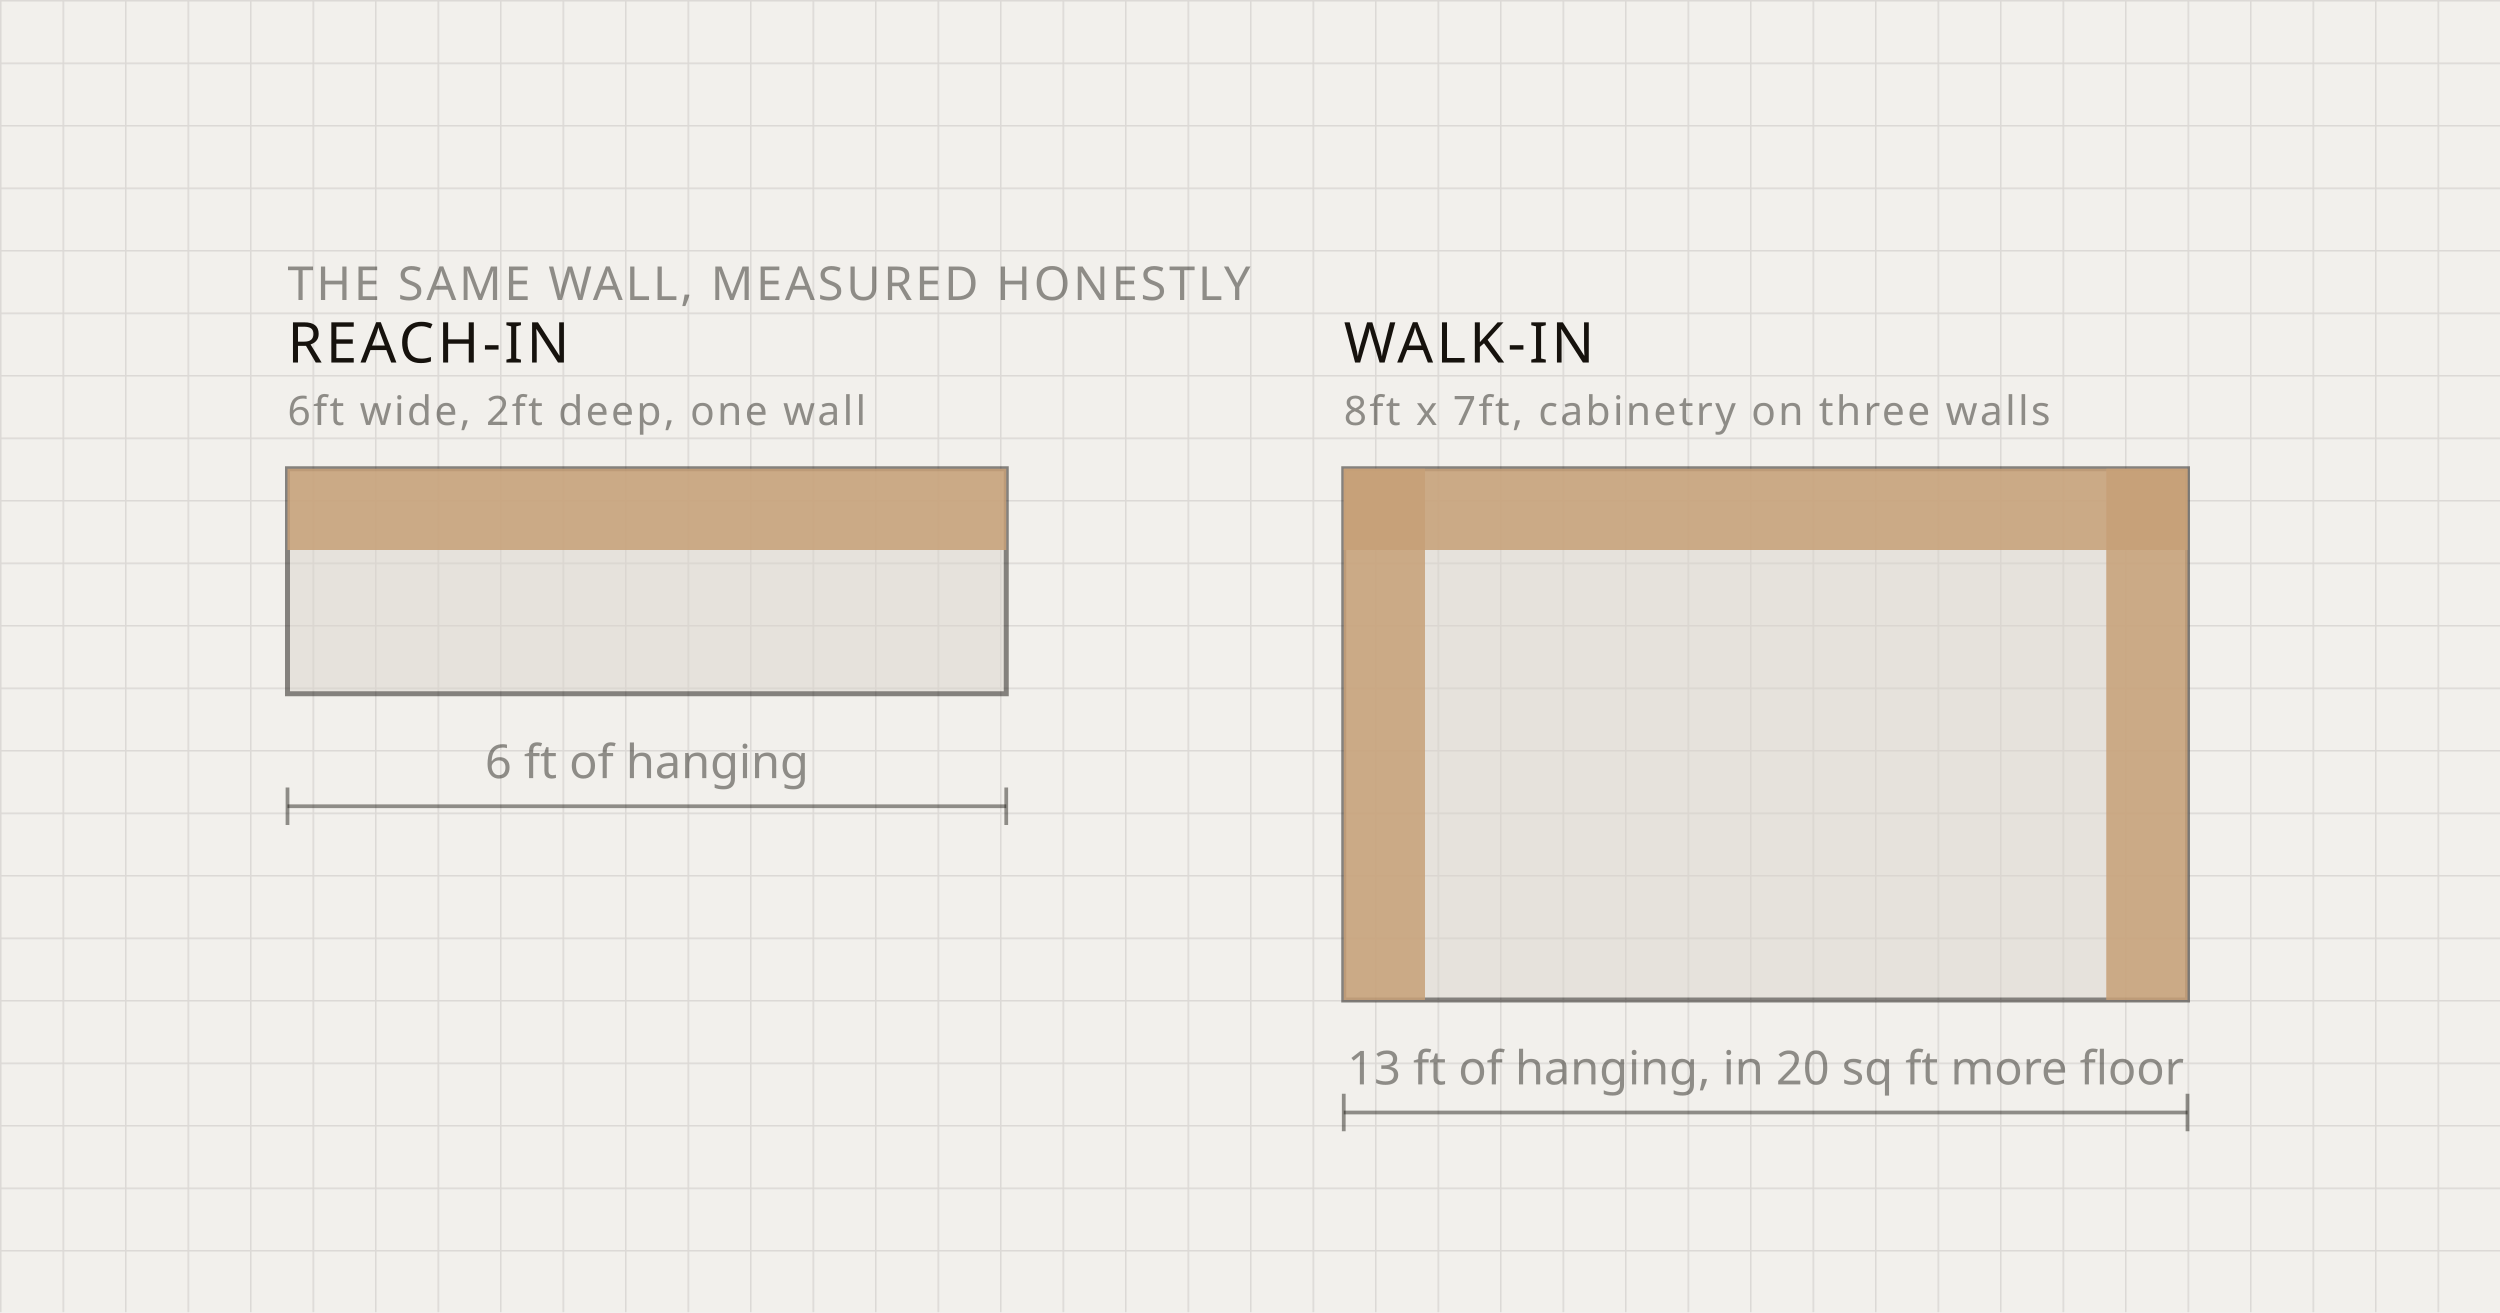
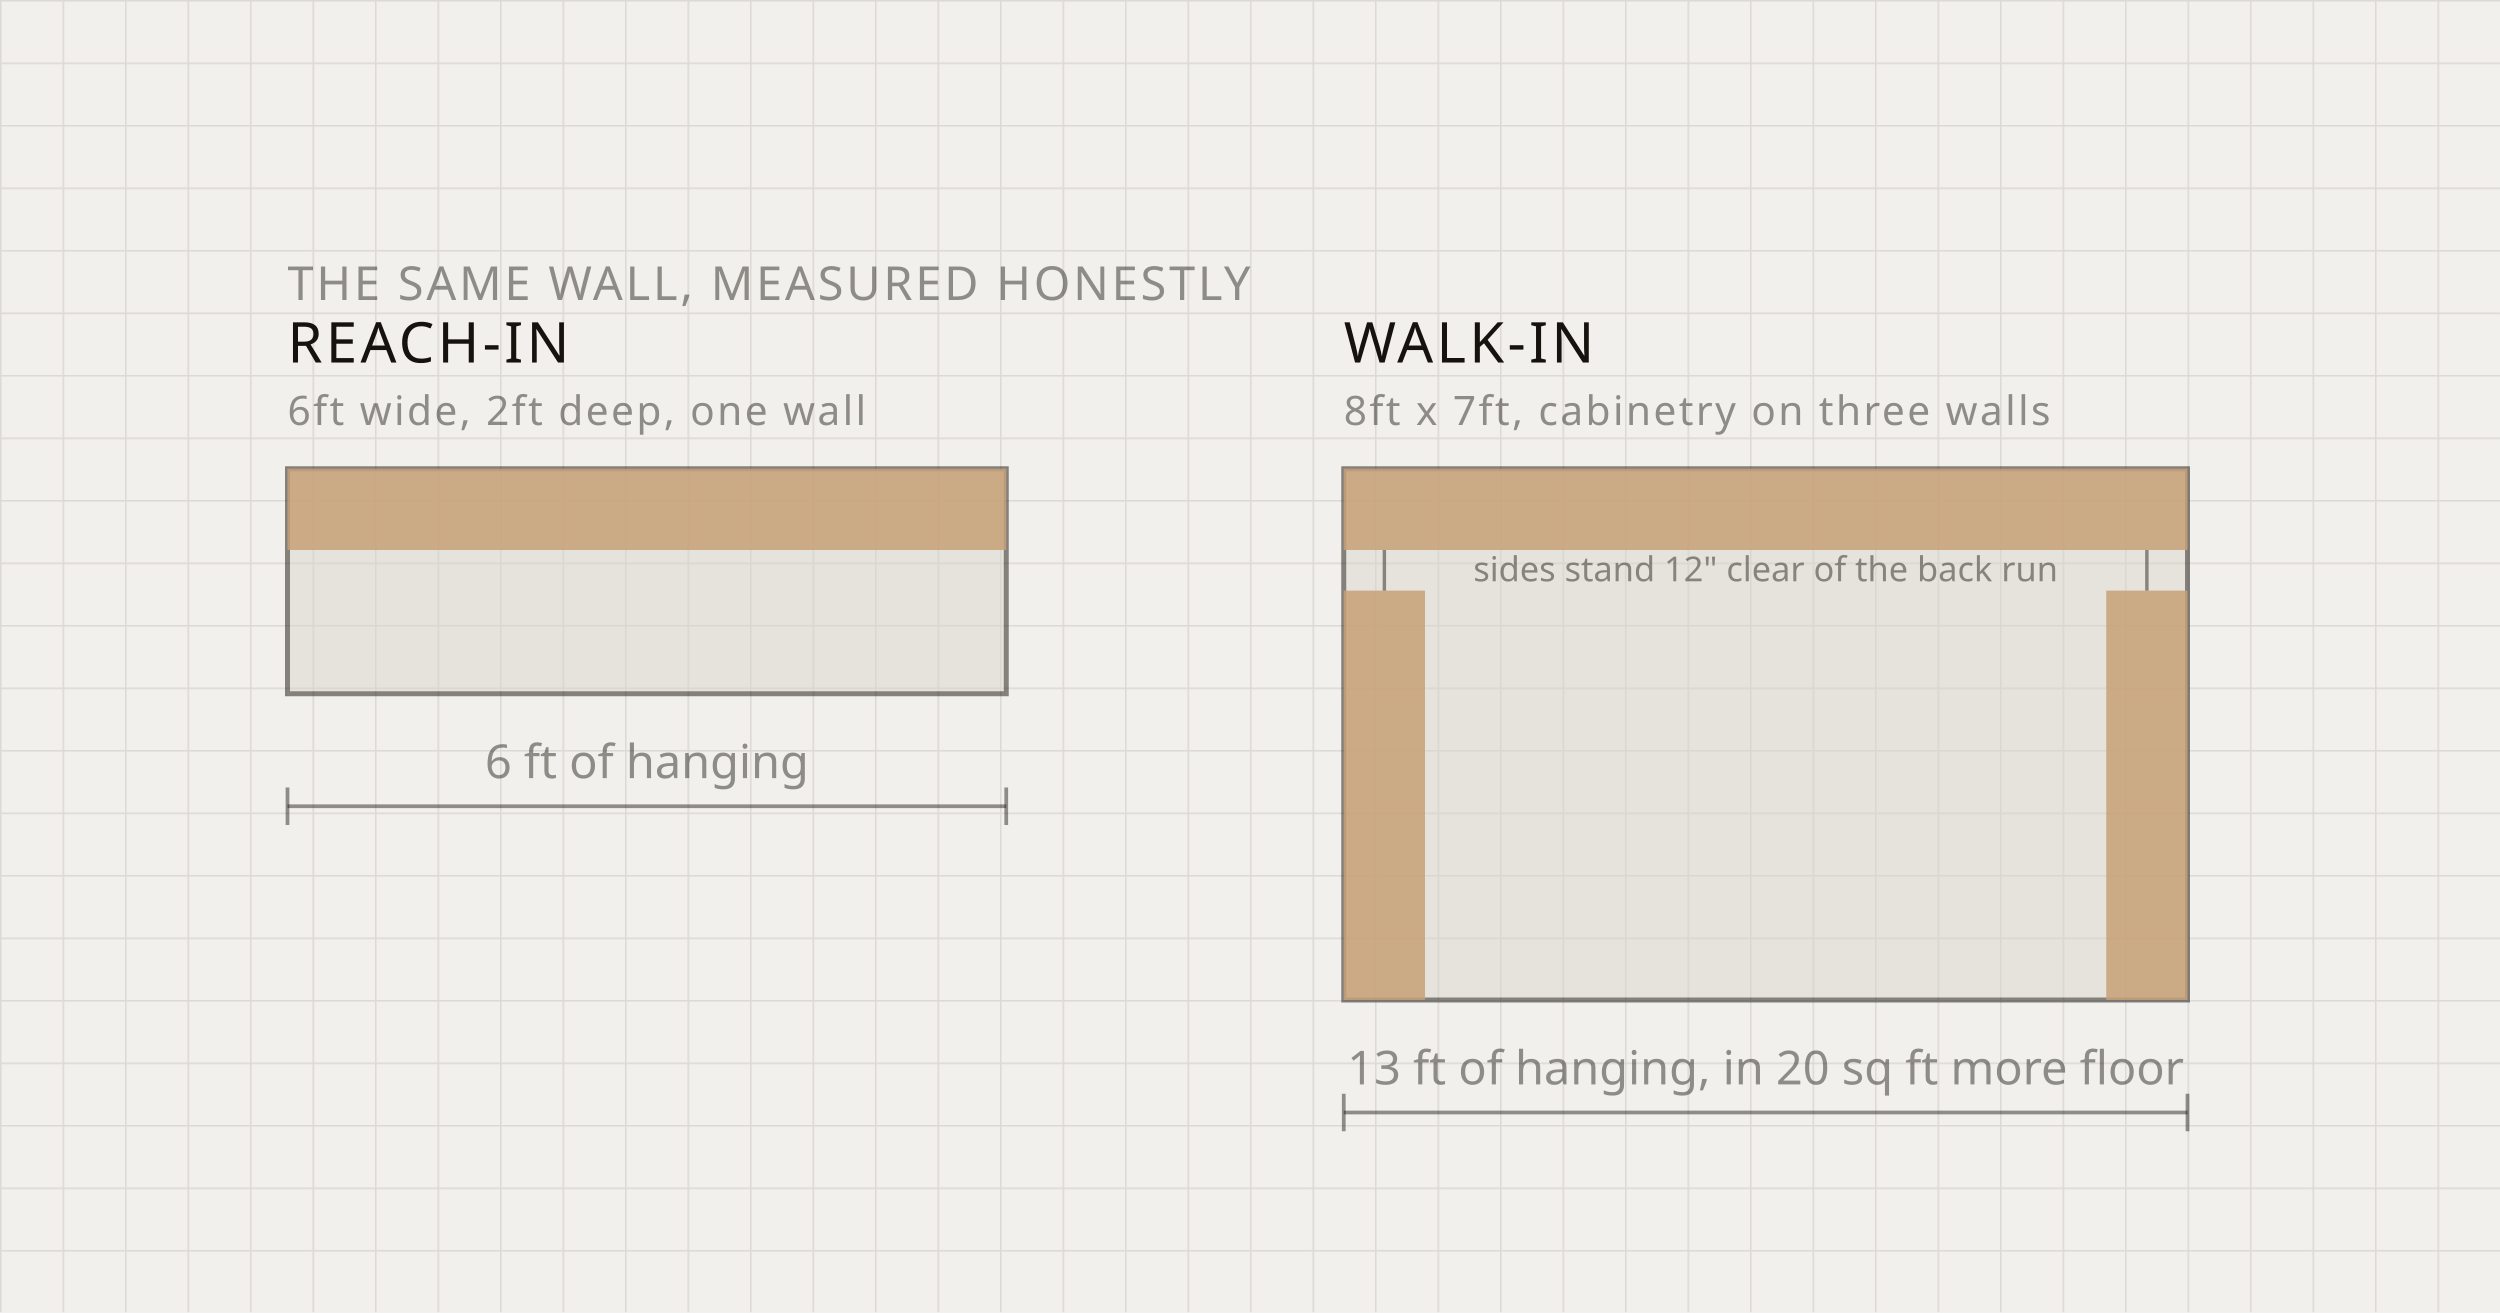
<svg xmlns="http://www.w3.org/2000/svg" viewBox="0 0 800 420" width="800" height="420" font-family="Archivo, system-ui, sans-serif">
  <defs>
    <pattern id="g" width="20" height="20" patternUnits="userSpaceOnUse">
      <path d="M20 0H0V20" fill="none" stroke="rgba(22,18,13,.10)" stroke-width="1" />
    </pattern>
  </defs>
  <rect width="800" height="420" fill="#F2F0EC" />
  <rect width="800" height="420" fill="url(#g)" />
  <rect x="92" y="150" width="230" height="72" fill="#D9D4CC" opacity=".5" stroke="#16120D" stroke-width="1.6" />
  <rect x="92" y="150" width="230" height="26" fill="#C7A077" opacity=".85" />
  <text x="92" y="116" fill="#16120D" font-size="18" font-weight="400" text-anchor="start" letter-spacing=".06em">REACH-IN</text>
  <text x="92" y="136" fill="rgba(22,18,13,.45)" font-size="13" font-weight="400" text-anchor="start" letter-spacing=".06em">6ft wide, 2ft deep, one wall</text>
  <path d="M92 258L322 258" stroke="rgba(22,18,13,.45)" stroke-width="1.2" />
  <path d="M92 252v12M322 252v12" stroke="rgba(22,18,13,.45)" stroke-width="1.2" />
  <text x="207.0" y="249" fill="rgba(22,18,13,.45)" font-size="15" text-anchor="middle">6 ft of hanging</text>
  <rect x="430" y="150" width="270" height="170" fill="#D9D4CC" opacity=".5" stroke="#16120D" stroke-width="1.6" />
  <rect x="430" y="150" width="270" height="26" fill="#C7A077" opacity=".85" />
  <text x="430" y="116" fill="#16120D" font-size="18" font-weight="400" text-anchor="start" letter-spacing=".06em">WALK-IN</text>
  <text x="430" y="136" fill="rgba(22,18,13,.45)" font-size="13" font-weight="400" text-anchor="start" letter-spacing=".06em">8ft x 7ft, cabinetry on three walls</text>
-   <rect x="430" y="150" width="26" height="170" fill="#C7A077" opacity=".85" />
-   <rect x="674" y="150" width="26" height="170" fill="#C7A077" opacity=".85" />
+   <rect x="430" y="189" width="26" height="131" fill="#C7A077" opacity=".85" />
+   <rect x="674" y="189" width="26" height="131" fill="#C7A077" opacity=".85" />
+   <path d="M443 176v13M687 176v13" stroke="rgba(22,18,13,.45)" stroke-width="1.1" />
+   <text x="565" y="186" fill="rgba(22,18,13,.45)" font-size="11" text-anchor="middle">sides stand 12" clear of the back run</text>
  <path d="M430 356L700 356" stroke="rgba(22,18,13,.45)" stroke-width="1.2" />
  <path d="M430 350v12M700 350v12" stroke="rgba(22,18,13,.45)" stroke-width="1.2" />
  <text x="565.0" y="347" fill="rgba(22,18,13,.45)" font-size="15" text-anchor="middle">13 ft of hanging, in 20 sq ft more floor</text>
  <text x="92" y="96" fill="rgba(22,18,13,.45)" font-size="15" font-weight="400" text-anchor="start" letter-spacing=".06em">THE SAME WALL, MEASURED HONESTLY</text>
</svg>
